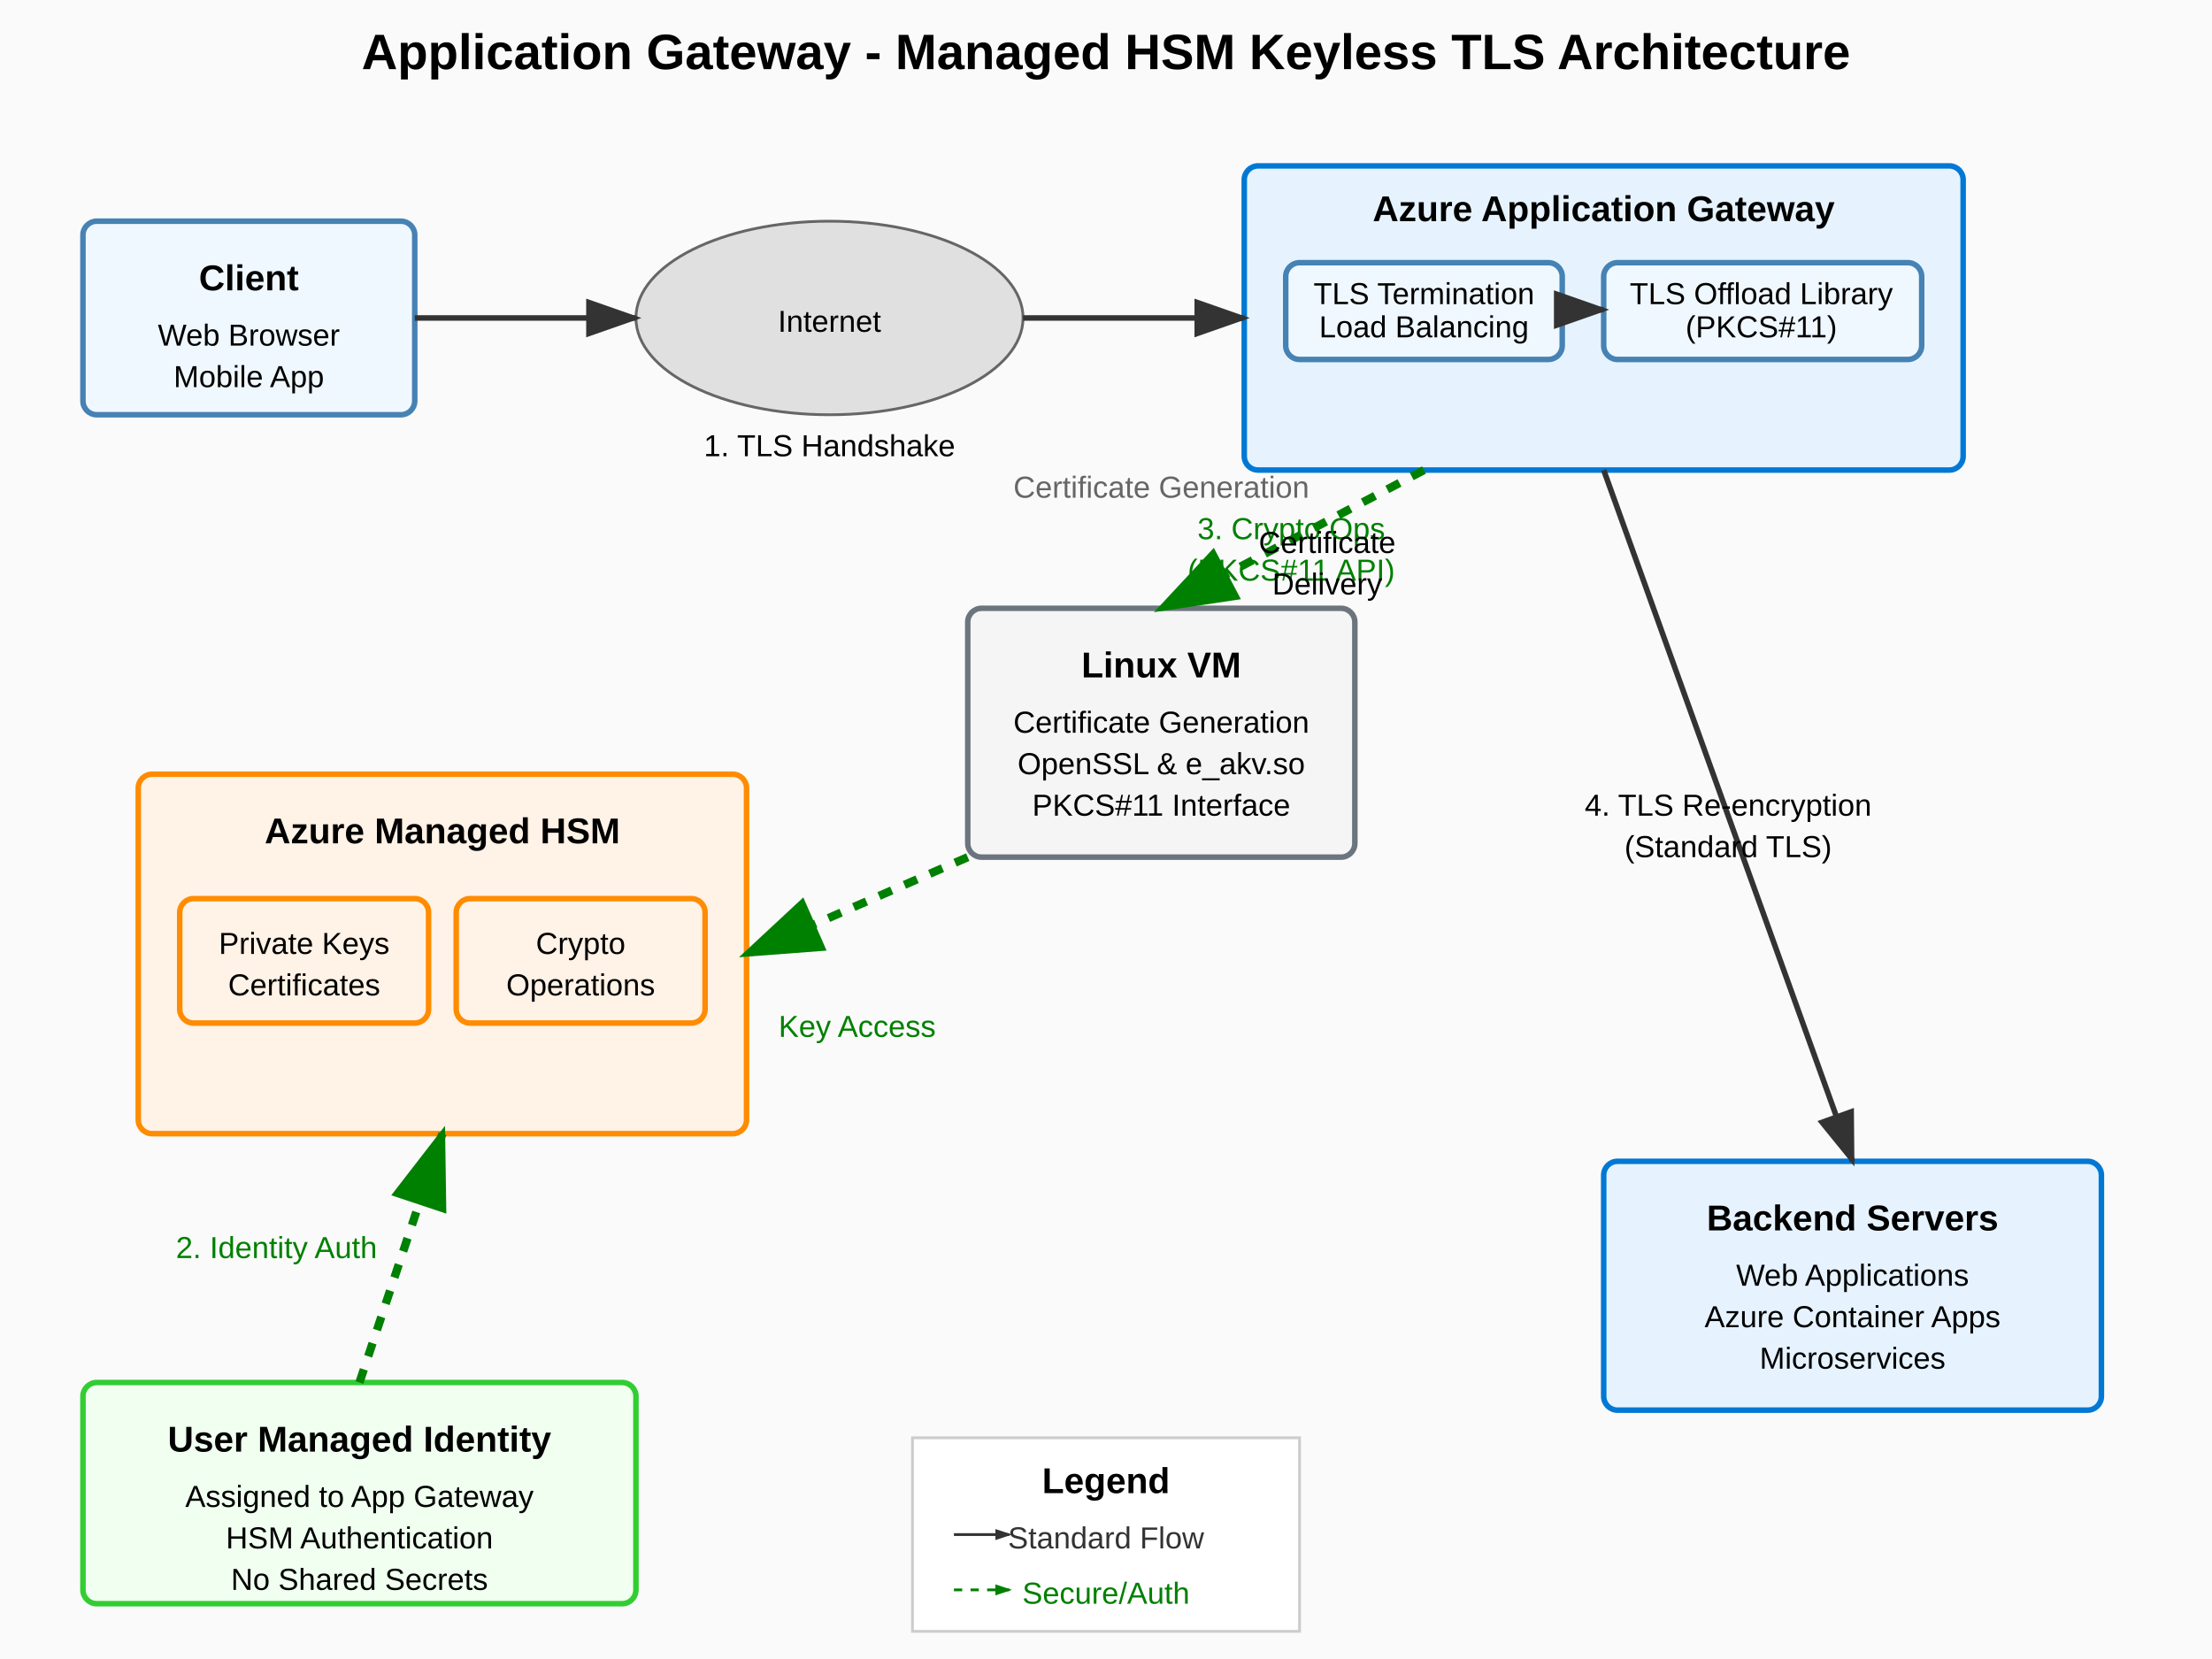
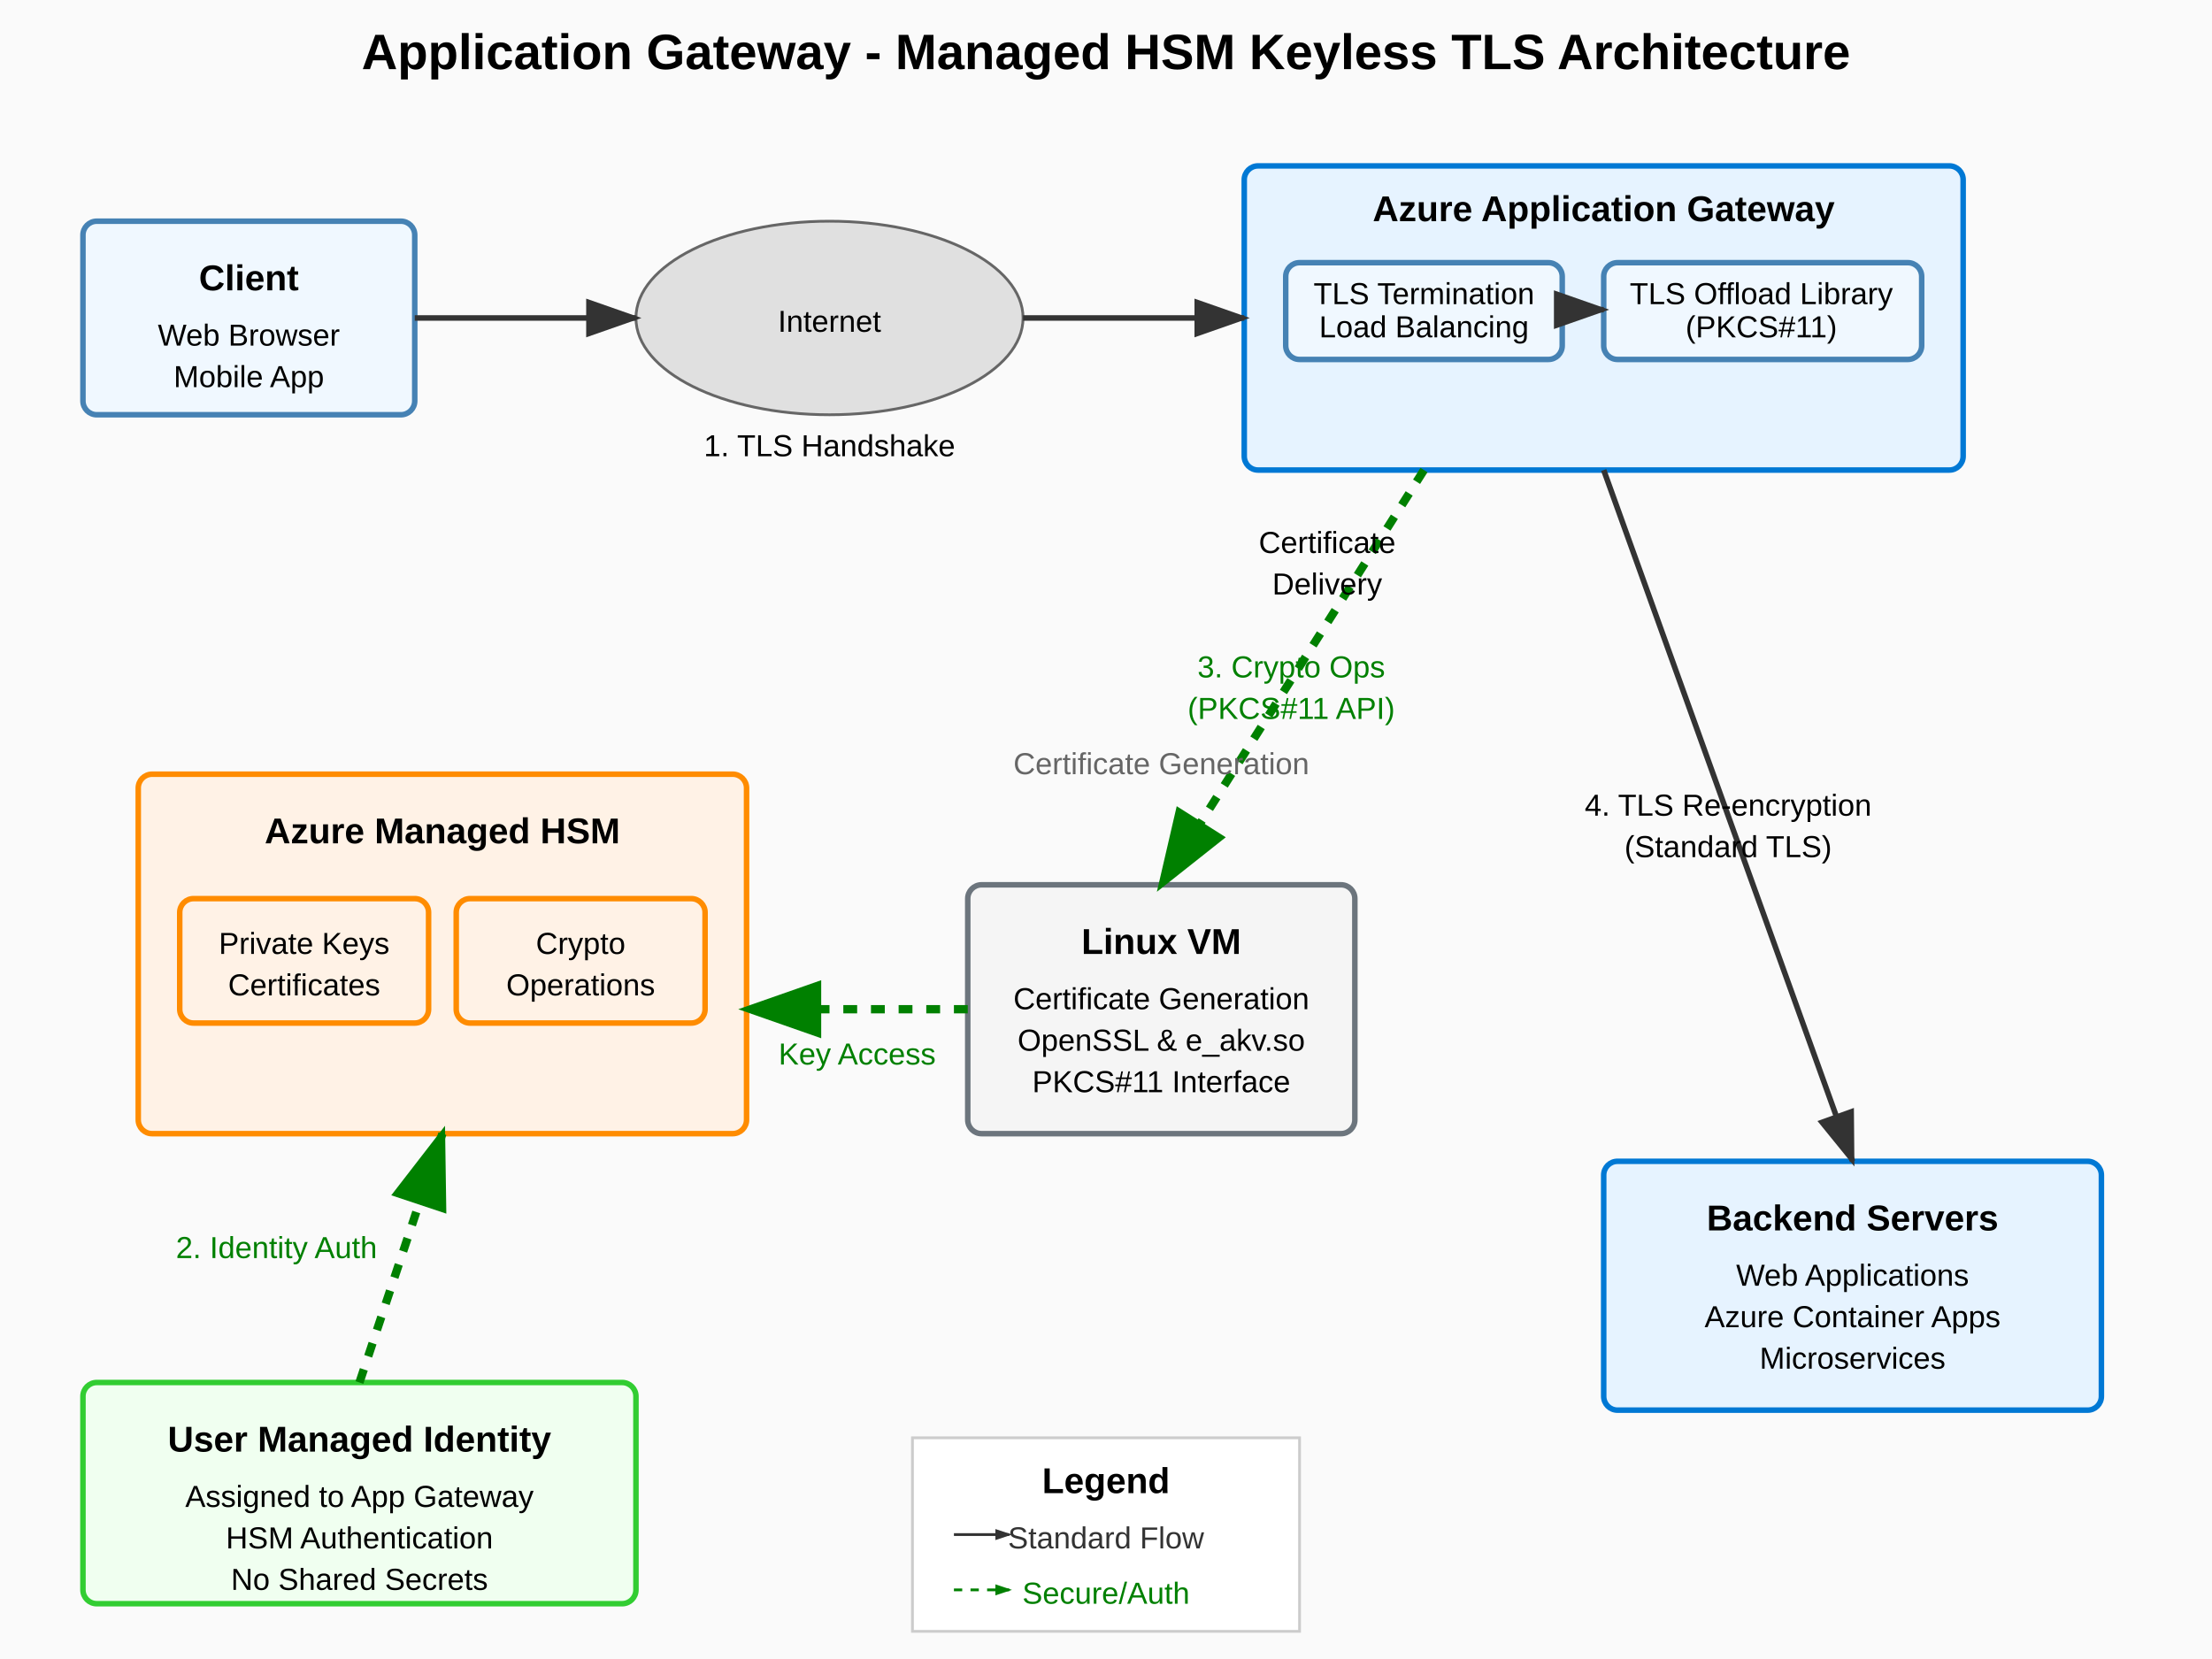
<svg xmlns="http://www.w3.org/2000/svg" width="800" height="600">
  <defs>
    <style>
      .box { fill: #f0f8ff; stroke: #4682b4; stroke-width: 2; rx: 5; }
      .azure-box { fill: #e6f3ff; stroke: #0078d4; stroke-width: 2; rx: 5; }
      .hsm-box { fill: #fff2e6; stroke: #ff8c00; stroke-width: 2; rx: 5; }
      .identity-box { fill: #f0fff0; stroke: #32cd32; stroke-width: 2; rx: 5; }
      .benefits-box { fill: #fff5f5; stroke: #dc3545; stroke-width: 2; rx: 5; }
      .features-box { fill: #f8f9fa; stroke: #6c757d; stroke-width: 2; rx: 5; }
      .linux-box { fill: #f5f5f5; stroke: #6c757d; stroke-width: 2; rx: 5; }
      .text { font-family: Arial, sans-serif; font-size: 11px; text-anchor: middle; }
      .title { font-family: Arial, sans-serif; font-size: 13px; font-weight: bold; text-anchor: middle; }
      .main-title { font-family: Arial, sans-serif; font-size: 18px; font-weight: bold; text-anchor: middle; }
      .arrow { stroke: #333; stroke-width: 2; marker-end: url(#arrowhead); }
      .secure-arrow { stroke: #008000; stroke-width: 3; stroke-dasharray: 5,5; marker-end: url(#arrowhead-secure); }
      .legend-arrow { stroke: #333; stroke-width: 1; marker-end: url(#legend-arrowhead); }
      .legend-secure-arrow { stroke: #008000; stroke-width: 1; stroke-dasharray: 3,3; marker-end: url(#legend-arrowhead-secure); }
    </style>
    <marker id="arrowhead" markerWidth="10" markerHeight="7" refX="9" refY="3.5" orient="auto">
      <polygon points="0 0, 10 3.5, 0 7" fill="#333" />
    </marker>
    <marker id="arrowhead-secure" markerWidth="10" markerHeight="7" refX="9" refY="3.5" orient="auto">
      <polygon points="0 0, 10 3.5, 0 7" fill="#008000" />
    </marker>
    <marker id="legend-arrowhead" markerWidth="6" markerHeight="4" refX="5" refY="2" orient="auto">
      <polygon points="0 0, 6 2, 0 4" fill="#333" />
    </marker>
    <marker id="legend-arrowhead-secure" markerWidth="6" markerHeight="4" refX="5" refY="2" orient="auto">
      <polygon points="0 0, 6 2, 0 4" fill="#008000" />
    </marker>
  </defs>
  <rect x="0" y="0" width="800" height="600" fill="#fafafa" />
  <text x="400" y="25" class="main-title">Application Gateway - Managed HSM Keyless TLS Architecture</text>
  <rect x="30" y="80" width="120" height="70" class="box" />
  <text x="90" y="105" class="title">Client</text>
  <text x="90" y="125" class="text">Web Browser</text>
  <text x="90" y="140" class="text">Mobile App</text>
  <ellipse cx="300" cy="115" rx="70" ry="35" fill="#e0e0e0" stroke="#666" stroke-width="1" />
  <text x="300" y="120" class="text">Internet</text>
  <rect x="450" y="60" width="260" height="110" class="azure-box" />
  <text x="580" y="80" class="title">Azure Application Gateway</text>
  <rect x="465" y="95" width="100" height="35" class="box" />
  <text x="515" y="110" class="text">TLS Termination</text>
  <text x="515" y="122" class="text">Load Balancing</text>
  <rect x="580" y="95" width="115" height="35" class="box" />
  <text x="637" y="110" class="text">TLS Offload Library</text>
  <text x="637" y="122" class="text">(PKCS#11)</text>
  <rect x="50" y="280" width="220" height="130" class="hsm-box" />
  <text x="160" y="305" class="title">Azure Managed HSM</text>
  <rect x="65" y="325" width="90" height="45" class="hsm-box" />
  <text x="110" y="345" class="text">Private Keys</text>
  <text x="110" y="360" class="text">Certificates</text>
  <rect x="165" y="325" width="90" height="45" class="hsm-box" />
  <text x="210" y="345" class="text">Crypto</text>
  <text x="210" y="360" class="text">Operations</text>
-   <rect x="350" y="220" width="140" height="90" class="linux-box" />
-   <text x="420" y="245" class="title">Linux VM</text>
-   <text x="420" y="265" class="text">Certificate Generation</text>
-   <text x="420" y="280" class="text">OpenSSL &amp; e_akv.so</text>
-   <text x="420" y="295" class="text">PKCS#11 Interface</text>
+   <rect x="350" y="320" width="140" height="90" class="linux-box" />
+   <text x="420" y="345" class="title">Linux VM</text>
+   <text x="420" y="365" class="text">Certificate Generation</text>
+   <text x="420" y="380" class="text">OpenSSL &amp; e_akv.so</text>
+   <text x="420" y="395" class="text">PKCS#11 Interface</text>
  <rect x="580" y="420" width="180" height="90" class="azure-box" />
  <text x="670" y="445" class="title">Backend Servers</text>
  <text x="670" y="465" class="text">Web Applications</text>
  <text x="670" y="480" class="text">Azure Container Apps</text>
  <text x="670" y="495" class="text">Microservices</text>
  <rect x="30" y="500" width="200" height="80" class="identity-box" />
  <text x="130" y="525" class="title">User Managed Identity</text>
  <text x="130" y="545" class="text">Assigned to App Gateway</text>
  <text x="130" y="560" class="text">HSM Authentication</text>
  <text x="130" y="575" class="text">No Shared Secrets</text>
  <line x1="150" y1="115" x2="230" y2="115" class="arrow" />
  <text x="300" y="165" class="text">1. TLS Handshake</text>
  <line x1="370" y1="115" x2="450" y2="115" class="arrow" />
  <line x1="565" y1="112" x2="580" y2="112" class="arrow" />
-   <line x1="515" y1="170" x2="420" y2="220" class="secure-arrow" />
-   <text x="467" y="195" class="text" fill="#008000">3. Crypto Ops</text>
-   <text x="467" y="210" class="text" fill="#008000">(PKCS#11 API)</text>
+   <line x1="515" y1="170" x2="420" y2="320" class="secure-arrow" />
+   <text x="467" y="245" class="text" fill="#008000">3. Crypto Ops</text>
+   <text x="467" y="260" class="text" fill="#008000">(PKCS#11 API)</text>
  <line x1="130" y1="500" x2="160" y2="410" class="secure-arrow" />
  <text x="100" y="455" class="text" fill="#008000">2. Identity Auth</text>
  <line x1="580" y1="170" x2="670" y2="420" class="arrow" />
  <text x="625" y="295" class="text">4. TLS Re-encryption</text>
  <text x="625" y="310" class="text">(Standard TLS)</text>
-   <line x1="350" y1="310" x2="270" y2="345" class="secure-arrow" />
-   <text x="310" y="375" class="text" fill="#008000">Key Access</text>
-   <text x="420" y="180" class="text" fill="#666">Certificate Generation</text>
+   <line x1="350" y1="365" x2="270" y2="365" class="secure-arrow" />
+   <text x="310" y="385" class="text" fill="#008000">Key Access</text>
+   <text x="420" y="280" class="text" fill="#666">Certificate Generation</text>
  <text x="480" y="200" class="text">Certificate</text>
  <text x="480" y="215" class="text">Delivery</text>
  <rect x="330" y="520" width="140" height="70" fill="#ffffff" stroke="#ccc" stroke-width="1" />
  <text x="400" y="540" class="title">Legend</text>
  <line x1="345" y1="555" x2="365" y2="555" class="legend-arrow" />
  <text x="400" y="560" class="text" fill="#333">Standard Flow</text>
  <line x1="345" y1="575" x2="365" y2="575" class="legend-secure-arrow" />
  <text x="400" y="580" class="text" fill="#008000">Secure/Auth</text>
</svg>
